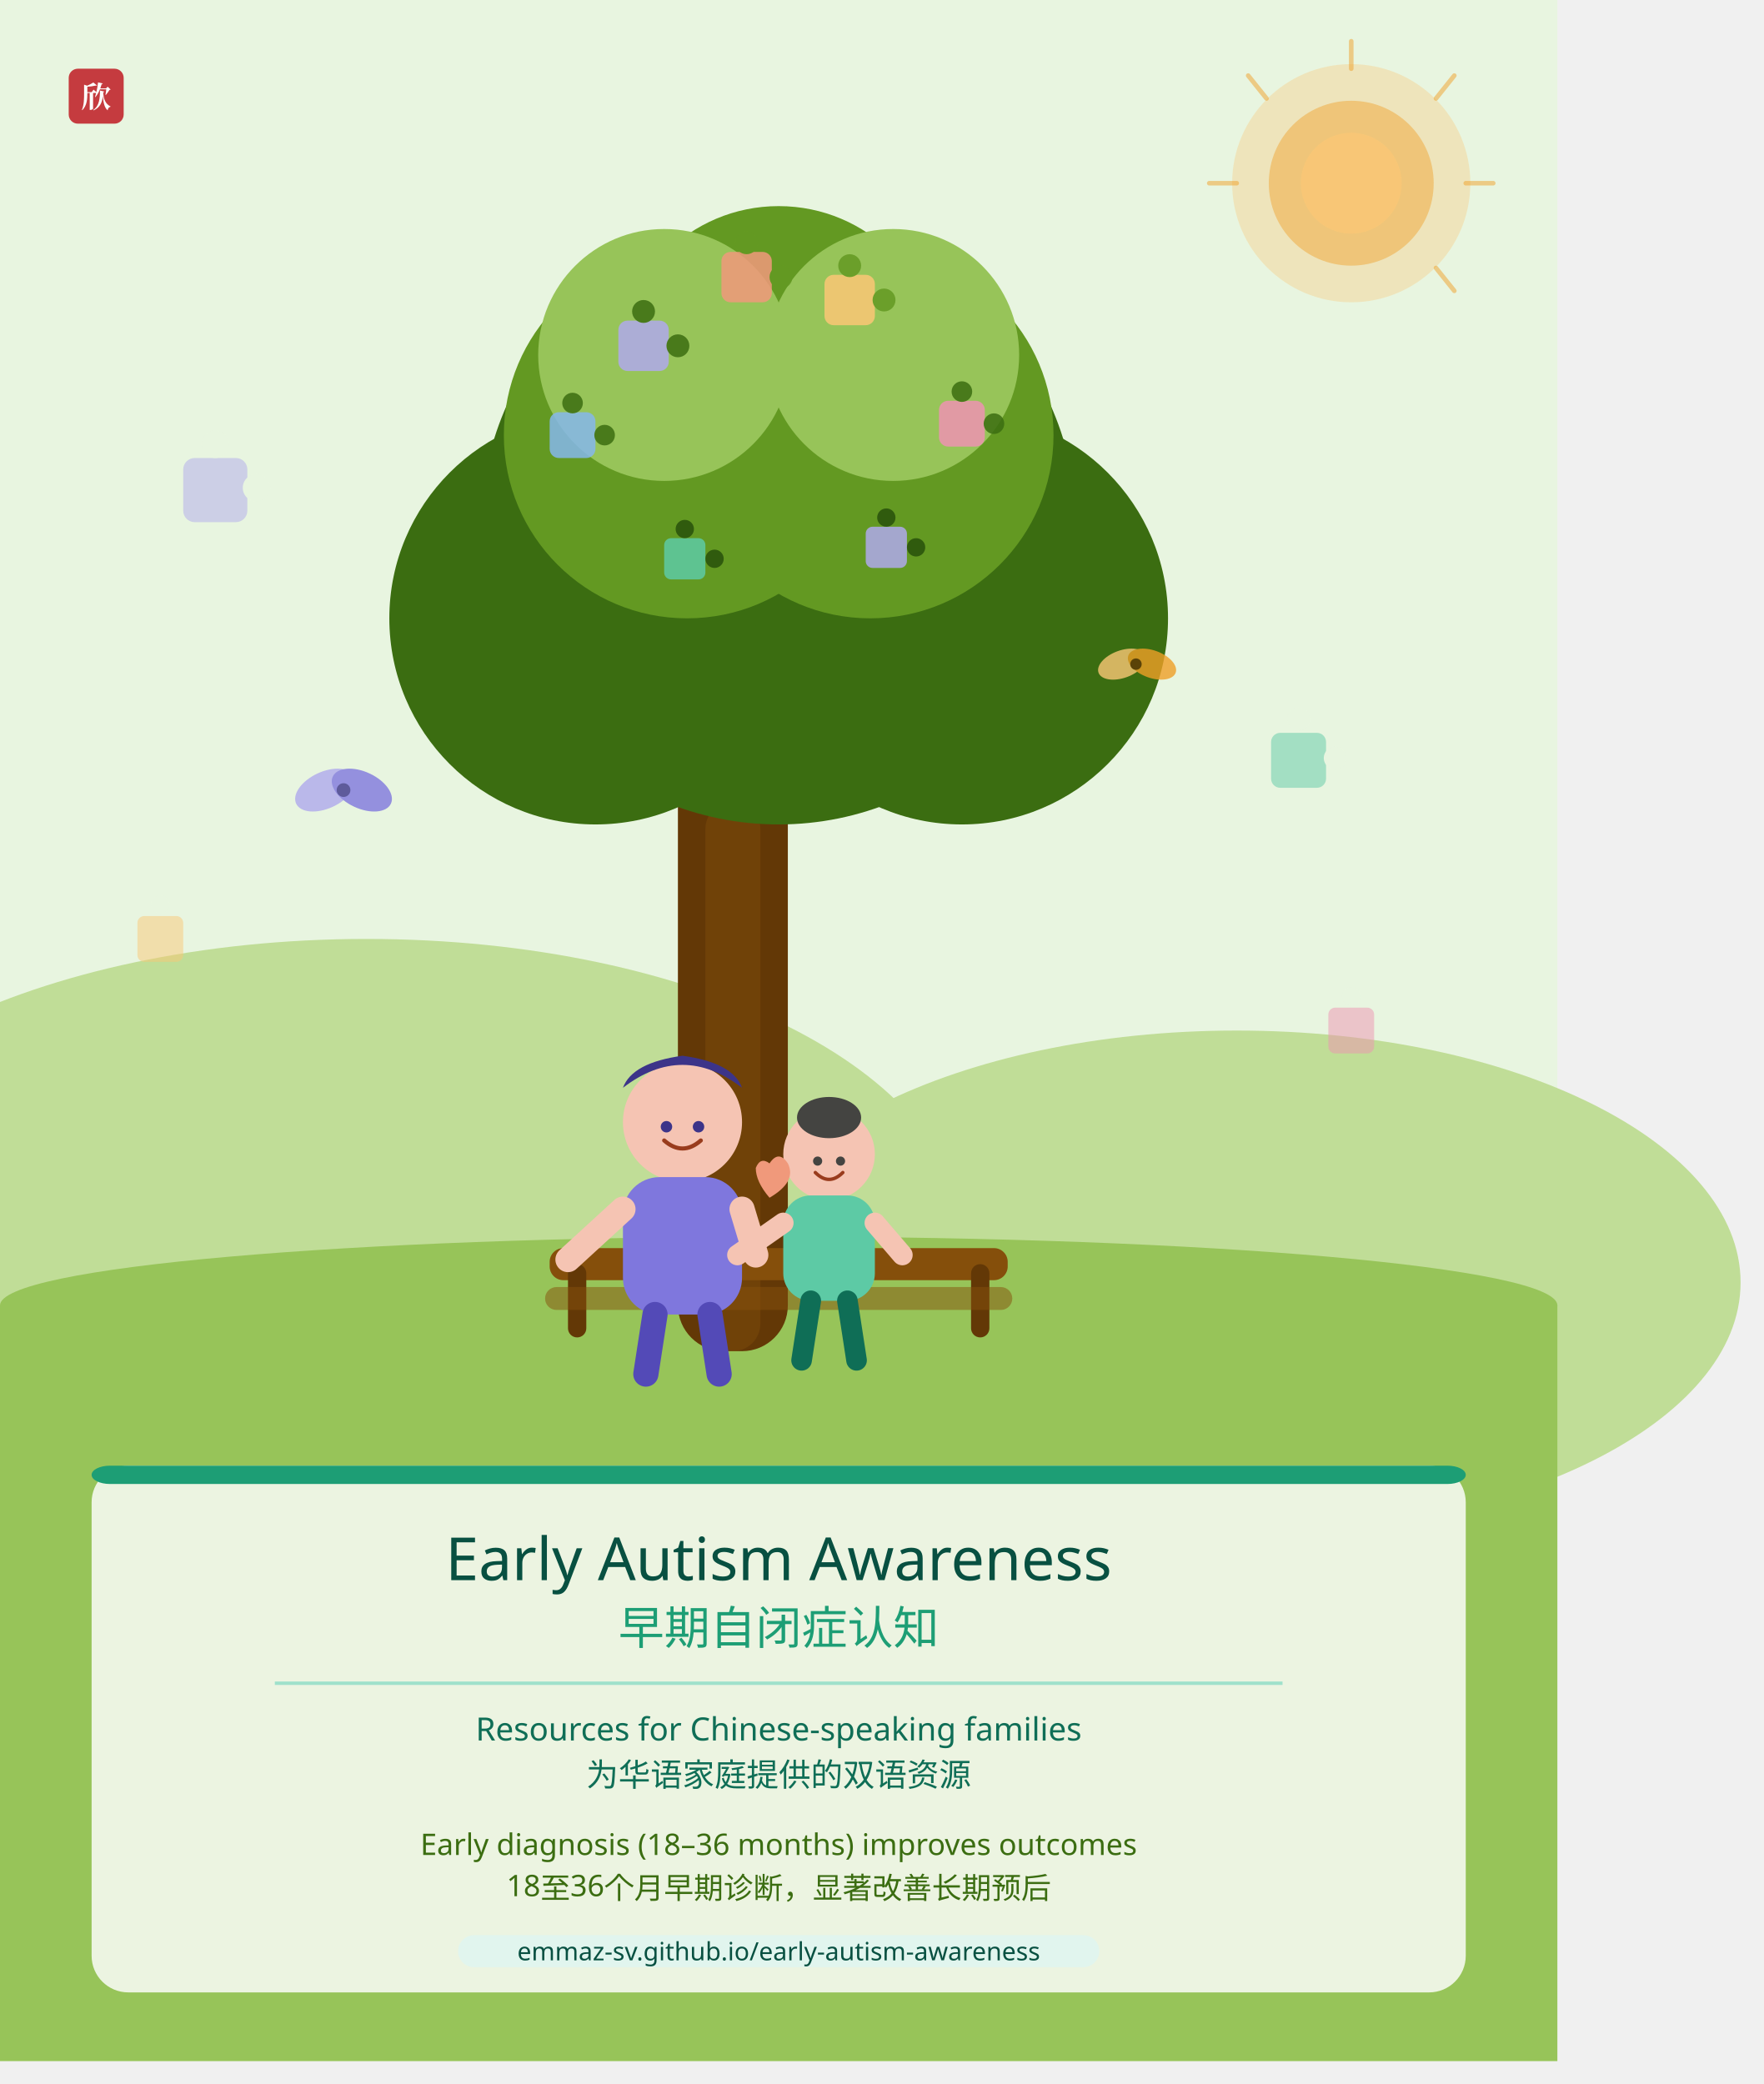
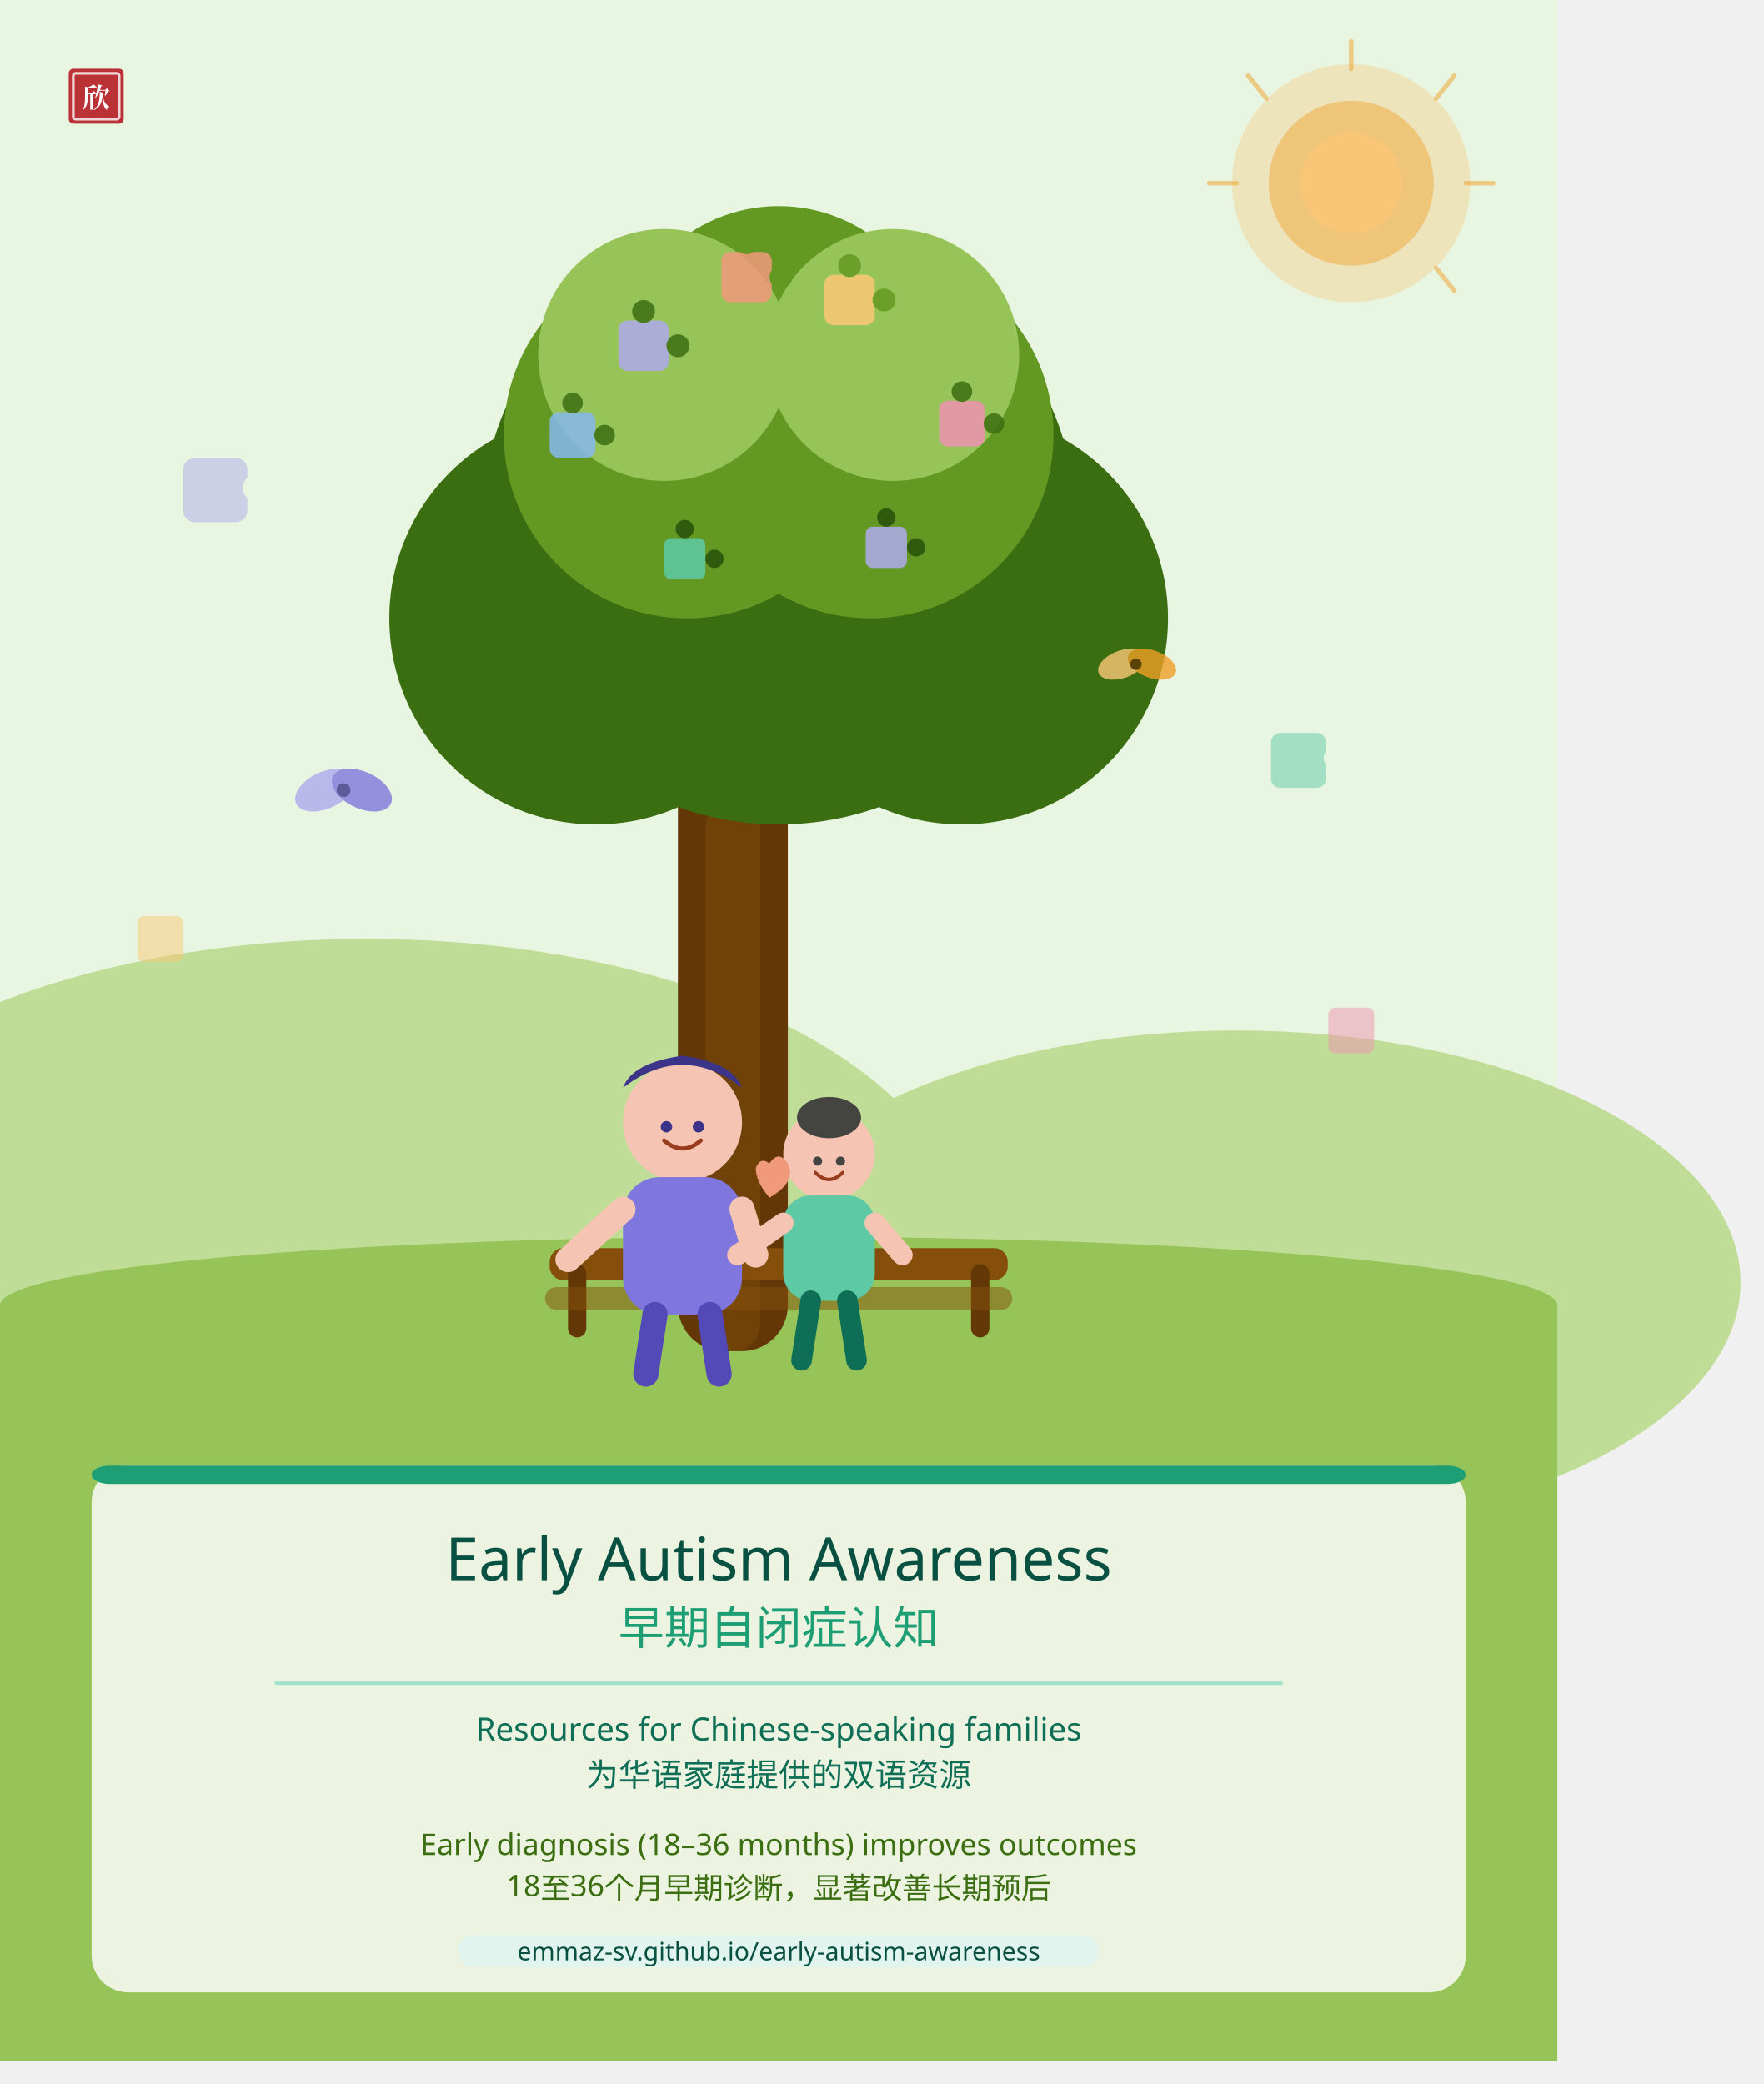
<svg xmlns="http://www.w3.org/2000/svg" width="100%" viewBox="0 0 770 910" role="img" style="">
  <rect width="680" height="900" fill="#E8F5E0" id="sky" style="fill:rgb(232, 245, 224);stroke:none;color:rgb(0, 0, 0);stroke-width:1px;stroke-linecap:butt;stroke-linejoin:miter;opacity:1;font-family:&quot;Anthropic Sans&quot;, -apple-system, &quot;system-ui&quot;, &quot;Segoe UI&quot;, sans-serif;font-size:16px;font-weight:400;text-anchor:start;dominant-baseline:auto" />
  <circle cx="590" cy="80" r="52" fill="#FAC775" opacity="0.35" style="fill:rgb(250, 199, 117);stroke:none;color:rgb(0, 0, 0);stroke-width:1px;stroke-linecap:butt;stroke-linejoin:miter;opacity:0.35;font-family:&quot;Anthropic Sans&quot;, -apple-system, &quot;system-ui&quot;, &quot;Segoe UI&quot;, sans-serif;font-size:16px;font-weight:400;text-anchor:start;dominant-baseline:auto" />
  <circle cx="590" cy="80" r="36" fill="#EF9F27" opacity="0.45" style="fill:rgb(239, 159, 39);stroke:none;color:rgb(0, 0, 0);stroke-width:1px;stroke-linecap:butt;stroke-linejoin:miter;opacity:0.45;font-family:&quot;Anthropic Sans&quot;, -apple-system, &quot;system-ui&quot;, &quot;Segoe UI&quot;, sans-serif;font-size:16px;font-weight:400;text-anchor:start;dominant-baseline:auto" />
  <circle cx="590" cy="80" r="22" fill="#FAC775" opacity="0.9" style="fill:rgb(250, 199, 117);stroke:none;color:rgb(0, 0, 0);stroke-width:1px;stroke-linecap:butt;stroke-linejoin:miter;opacity:0.9;font-family:&quot;Anthropic Sans&quot;, -apple-system, &quot;system-ui&quot;, &quot;Segoe UI&quot;, sans-serif;font-size:16px;font-weight:400;text-anchor:start;dominant-baseline:auto" />
  <g stroke="#EF9F27" stroke-width="2" opacity="0.5" stroke-linecap="round" style="fill:rgb(0, 0, 0);stroke:rgb(239, 159, 39);color:rgb(0, 0, 0);stroke-width:2px;stroke-linecap:round;stroke-linejoin:miter;opacity:0.5;font-family:&quot;Anthropic Sans&quot;, -apple-system, &quot;system-ui&quot;, &quot;Segoe UI&quot;, sans-serif;font-size:16px;font-weight:400;text-anchor:start;dominant-baseline:auto">
    <line x1="590" y1="30" x2="590" y2="18" style="fill:rgb(0, 0, 0);stroke:rgb(239, 159, 39);color:rgb(0, 0, 0);stroke-width:2px;stroke-linecap:round;stroke-linejoin:miter;opacity:1;font-family:&quot;Anthropic Sans&quot;, -apple-system, &quot;system-ui&quot;, &quot;Segoe UI&quot;, sans-serif;font-size:16px;font-weight:400;text-anchor:start;dominant-baseline:auto" />
    <line x1="627" y1="43" x2="635" y2="33" style="fill:rgb(0, 0, 0);stroke:rgb(239, 159, 39);color:rgb(0, 0, 0);stroke-width:2px;stroke-linecap:round;stroke-linejoin:miter;opacity:1;font-family:&quot;Anthropic Sans&quot;, -apple-system, &quot;system-ui&quot;, &quot;Segoe UI&quot;, sans-serif;font-size:16px;font-weight:400;text-anchor:start;dominant-baseline:auto" />
    <line x1="640" y1="80" x2="652" y2="80" style="fill:rgb(0, 0, 0);stroke:rgb(239, 159, 39);color:rgb(0, 0, 0);stroke-width:2px;stroke-linecap:round;stroke-linejoin:miter;opacity:1;font-family:&quot;Anthropic Sans&quot;, -apple-system, &quot;system-ui&quot;, &quot;Segoe UI&quot;, sans-serif;font-size:16px;font-weight:400;text-anchor:start;dominant-baseline:auto" />
    <line x1="627" y1="117" x2="635" y2="127" style="fill:rgb(0, 0, 0);stroke:rgb(239, 159, 39);color:rgb(0, 0, 0);stroke-width:2px;stroke-linecap:round;stroke-linejoin:miter;opacity:1;font-family:&quot;Anthropic Sans&quot;, -apple-system, &quot;system-ui&quot;, &quot;Segoe UI&quot;, sans-serif;font-size:16px;font-weight:400;text-anchor:start;dominant-baseline:auto" />
    <line x1="553" y1="43" x2="545" y2="33" style="fill:rgb(0, 0, 0);stroke:rgb(239, 159, 39);color:rgb(0, 0, 0);stroke-width:2px;stroke-linecap:round;stroke-linejoin:miter;opacity:1;font-family:&quot;Anthropic Sans&quot;, -apple-system, &quot;system-ui&quot;, &quot;Segoe UI&quot;, sans-serif;font-size:16px;font-weight:400;text-anchor:start;dominant-baseline:auto" />
    <line x1="540" y1="80" x2="528" y2="80" style="fill:rgb(0, 0, 0);stroke:rgb(239, 159, 39);color:rgb(0, 0, 0);stroke-width:2px;stroke-linecap:round;stroke-linejoin:miter;opacity:1;font-family:&quot;Anthropic Sans&quot;, -apple-system, &quot;system-ui&quot;, &quot;Segoe UI&quot;, sans-serif;font-size:16px;font-weight:400;text-anchor:start;dominant-baseline:auto" />
  </g>
  <ellipse cx="160" cy="540" rx="260" ry="130" fill="#C0DD97" id="midground" style="fill:rgb(192, 221, 151);stroke:none;color:rgb(0, 0, 0);stroke-width:1px;stroke-linecap:butt;stroke-linejoin:miter;opacity:1;font-family:&quot;Anthropic Sans&quot;, -apple-system, &quot;system-ui&quot;, &quot;Segoe UI&quot;, sans-serif;font-size:16px;font-weight:400;text-anchor:start;dominant-baseline:auto" />
  <ellipse cx="540" cy="560" rx="220" ry="110" fill="#C0DD97" style="fill:rgb(192, 221, 151);stroke:none;color:rgb(0, 0, 0);stroke-width:1px;stroke-linecap:butt;stroke-linejoin:miter;opacity:1;font-family:&quot;Anthropic Sans&quot;, -apple-system, &quot;system-ui&quot;, &quot;Segoe UI&quot;, sans-serif;font-size:16px;font-weight:400;text-anchor:start;dominant-baseline:auto" />
  <rect x="0" y="570" width="680" height="330" rx="0" fill="#97C459" id="ground" style="fill:rgb(151, 196, 89);stroke:none;color:rgb(0, 0, 0);stroke-width:1px;stroke-linecap:butt;stroke-linejoin:miter;opacity:1;font-family:&quot;Anthropic Sans&quot;, -apple-system, &quot;system-ui&quot;, &quot;Segoe UI&quot;, sans-serif;font-size:16px;font-weight:400;text-anchor:start;dominant-baseline:auto" />
  <ellipse cx="340" cy="570" rx="340" ry="30" fill="#97C459" style="fill:rgb(151, 196, 89);stroke:none;color:rgb(0, 0, 0);stroke-width:1px;stroke-linecap:butt;stroke-linejoin:miter;opacity:1;font-family:&quot;Anthropic Sans&quot;, -apple-system, &quot;system-ui&quot;, &quot;Segoe UI&quot;, sans-serif;font-size:16px;font-weight:400;text-anchor:start;dominant-baseline:auto" />
  <rect x="296" y="310" width="48" height="280" rx="20" fill="#633806" style="fill:rgb(99, 56, 6);stroke:none;color:rgb(0, 0, 0);stroke-width:1px;stroke-linecap:butt;stroke-linejoin:miter;opacity:1;font-family:&quot;Anthropic Sans&quot;, -apple-system, &quot;system-ui&quot;, &quot;Segoe UI&quot;, sans-serif;font-size:16px;font-weight:400;text-anchor:start;dominant-baseline:auto" />
  <rect x="308" y="350" width="24" height="240" rx="12" fill="#854F0B" opacity="0.4" style="fill:rgb(133, 79, 11);stroke:none;color:rgb(0, 0, 0);stroke-width:1px;stroke-linecap:butt;stroke-linejoin:miter;opacity:0.4;font-family:&quot;Anthropic Sans&quot;, -apple-system, &quot;system-ui&quot;, &quot;Segoe UI&quot;, sans-serif;font-size:16px;font-weight:400;text-anchor:start;dominant-baseline:auto" />
  <circle cx="340" cy="230" r="130" fill="#3B6D11" style="fill:rgb(59, 109, 17);stroke:none;color:rgb(0, 0, 0);stroke-width:1px;stroke-linecap:butt;stroke-linejoin:miter;opacity:1;font-family:&quot;Anthropic Sans&quot;, -apple-system, &quot;system-ui&quot;, &quot;Segoe UI&quot;, sans-serif;font-size:16px;font-weight:400;text-anchor:start;dominant-baseline:auto" />
  <circle cx="260" cy="270" r="90" fill="#3B6D11" style="fill:rgb(59, 109, 17);stroke:none;color:rgb(0, 0, 0);stroke-width:1px;stroke-linecap:butt;stroke-linejoin:miter;opacity:1;font-family:&quot;Anthropic Sans&quot;, -apple-system, &quot;system-ui&quot;, &quot;Segoe UI&quot;, sans-serif;font-size:16px;font-weight:400;text-anchor:start;dominant-baseline:auto" />
  <circle cx="420" cy="270" r="90" fill="#3B6D11" style="fill:rgb(59, 109, 17);stroke:none;color:rgb(0, 0, 0);stroke-width:1px;stroke-linecap:butt;stroke-linejoin:miter;opacity:1;font-family:&quot;Anthropic Sans&quot;, -apple-system, &quot;system-ui&quot;, &quot;Segoe UI&quot;, sans-serif;font-size:16px;font-weight:400;text-anchor:start;dominant-baseline:auto" />
  <circle cx="300" cy="190" r="80" fill="#639922" style="fill:rgb(99, 153, 34);stroke:none;color:rgb(0, 0, 0);stroke-width:1px;stroke-linecap:butt;stroke-linejoin:miter;opacity:1;font-family:&quot;Anthropic Sans&quot;, -apple-system, &quot;system-ui&quot;, &quot;Segoe UI&quot;, sans-serif;font-size:16px;font-weight:400;text-anchor:start;dominant-baseline:auto" />
  <circle cx="380" cy="190" r="80" fill="#639922" style="fill:rgb(99, 153, 34);stroke:none;color:rgb(0, 0, 0);stroke-width:1px;stroke-linecap:butt;stroke-linejoin:miter;opacity:1;font-family:&quot;Anthropic Sans&quot;, -apple-system, &quot;system-ui&quot;, &quot;Segoe UI&quot;, sans-serif;font-size:16px;font-weight:400;text-anchor:start;dominant-baseline:auto" />
  <circle cx="340" cy="160" r="70" fill="#639922" style="fill:rgb(99, 153, 34);stroke:none;color:rgb(0, 0, 0);stroke-width:1px;stroke-linecap:butt;stroke-linejoin:miter;opacity:1;font-family:&quot;Anthropic Sans&quot;, -apple-system, &quot;system-ui&quot;, &quot;Segoe UI&quot;, sans-serif;font-size:16px;font-weight:400;text-anchor:start;dominant-baseline:auto" />
  <circle cx="290" cy="155" r="55" fill="#97C459" style="fill:rgb(151, 196, 89);stroke:none;color:rgb(0, 0, 0);stroke-width:1px;stroke-linecap:butt;stroke-linejoin:miter;opacity:1;font-family:&quot;Anthropic Sans&quot;, -apple-system, &quot;system-ui&quot;, &quot;Segoe UI&quot;, sans-serif;font-size:16px;font-weight:400;text-anchor:start;dominant-baseline:auto" />
  <circle cx="390" cy="155" r="55" fill="#97C459" style="fill:rgb(151, 196, 89);stroke:none;color:rgb(0, 0, 0);stroke-width:1px;stroke-linecap:butt;stroke-linejoin:miter;opacity:1;font-family:&quot;Anthropic Sans&quot;, -apple-system, &quot;system-ui&quot;, &quot;Segoe UI&quot;, sans-serif;font-size:16px;font-weight:400;text-anchor:start;dominant-baseline:auto" />
  <g opacity="0.85" style="fill:rgb(0, 0, 0);stroke:none;color:rgb(0, 0, 0);stroke-width:1px;stroke-linecap:butt;stroke-linejoin:miter;opacity:0.85;font-family:&quot;Anthropic Sans&quot;, -apple-system, &quot;system-ui&quot;, &quot;Segoe UI&quot;, sans-serif;font-size:16px;font-weight:400;text-anchor:start;dominant-baseline:auto">
    <rect x="270" y="140" width="22" height="22" rx="4" fill="#AFA9EC" style="fill:rgb(175, 169, 236);stroke:none;color:rgb(0, 0, 0);stroke-width:1px;stroke-linecap:butt;stroke-linejoin:miter;opacity:1;font-family:&quot;Anthropic Sans&quot;, -apple-system, &quot;system-ui&quot;, &quot;Segoe UI&quot;, sans-serif;font-size:16px;font-weight:400;text-anchor:start;dominant-baseline:auto" />
    <circle cx="281" cy="136" r="5" fill="#3B6D11" style="fill:rgb(59, 109, 17);stroke:none;color:rgb(0, 0, 0);stroke-width:1px;stroke-linecap:butt;stroke-linejoin:miter;opacity:1;font-family:&quot;Anthropic Sans&quot;, -apple-system, &quot;system-ui&quot;, &quot;Segoe UI&quot;, sans-serif;font-size:16px;font-weight:400;text-anchor:start;dominant-baseline:auto" />
    <circle cx="296" cy="151" r="5" fill="#3B6D11" style="fill:rgb(59, 109, 17);stroke:none;color:rgb(0, 0, 0);stroke-width:1px;stroke-linecap:butt;stroke-linejoin:miter;opacity:1;font-family:&quot;Anthropic Sans&quot;, -apple-system, &quot;system-ui&quot;, &quot;Segoe UI&quot;, sans-serif;font-size:16px;font-weight:400;text-anchor:start;dominant-baseline:auto" />
    <rect x="360" y="120" width="22" height="22" rx="4" fill="#FAC775" style="fill:rgb(250, 199, 117);stroke:none;color:rgb(0, 0, 0);stroke-width:1px;stroke-linecap:butt;stroke-linejoin:miter;opacity:1;font-family:&quot;Anthropic Sans&quot;, -apple-system, &quot;system-ui&quot;, &quot;Segoe UI&quot;, sans-serif;font-size:16px;font-weight:400;text-anchor:start;dominant-baseline:auto" />
    <circle cx="371" cy="116" r="5" fill="#639922" style="fill:rgb(99, 153, 34);stroke:none;color:rgb(0, 0, 0);stroke-width:1px;stroke-linecap:butt;stroke-linejoin:miter;opacity:1;font-family:&quot;Anthropic Sans&quot;, -apple-system, &quot;system-ui&quot;, &quot;Segoe UI&quot;, sans-serif;font-size:16px;font-weight:400;text-anchor:start;dominant-baseline:auto" />
    <circle cx="386" cy="131" r="5" fill="#639922" style="fill:rgb(99, 153, 34);stroke:none;color:rgb(0, 0, 0);stroke-width:1px;stroke-linecap:butt;stroke-linejoin:miter;opacity:1;font-family:&quot;Anthropic Sans&quot;, -apple-system, &quot;system-ui&quot;, &quot;Segoe UI&quot;, sans-serif;font-size:16px;font-weight:400;text-anchor:start;dominant-baseline:auto" />
    <rect x="315" y="110" width="22" height="22" rx="4" fill="#F0997B" style="fill:rgb(240, 153, 123);stroke:none;color:rgb(0, 0, 0);stroke-width:1px;stroke-linecap:butt;stroke-linejoin:miter;opacity:1;font-family:&quot;Anthropic Sans&quot;, -apple-system, &quot;system-ui&quot;, &quot;Segoe UI&quot;, sans-serif;font-size:16px;font-weight:400;text-anchor:start;dominant-baseline:auto" />
    <circle cx="326" cy="106" r="5" fill="#639922" style="fill:rgb(99, 153, 34);stroke:none;color:rgb(0, 0, 0);stroke-width:1px;stroke-linecap:butt;stroke-linejoin:miter;opacity:1;font-family:&quot;Anthropic Sans&quot;, -apple-system, &quot;system-ui&quot;, &quot;Segoe UI&quot;, sans-serif;font-size:16px;font-weight:400;text-anchor:start;dominant-baseline:auto" />
    <circle cx="341" cy="121" r="5" fill="#639922" style="fill:rgb(99, 153, 34);stroke:none;color:rgb(0, 0, 0);stroke-width:1px;stroke-linecap:butt;stroke-linejoin:miter;opacity:1;font-family:&quot;Anthropic Sans&quot;, -apple-system, &quot;system-ui&quot;, &quot;Segoe UI&quot;, sans-serif;font-size:16px;font-weight:400;text-anchor:start;dominant-baseline:auto" />
    <rect x="240" y="180" width="20" height="20" rx="4" fill="#85B7EB" style="fill:rgb(133, 183, 235);stroke:none;color:rgb(0, 0, 0);stroke-width:1px;stroke-linecap:butt;stroke-linejoin:miter;opacity:1;font-family:&quot;Anthropic Sans&quot;, -apple-system, &quot;system-ui&quot;, &quot;Segoe UI&quot;, sans-serif;font-size:16px;font-weight:400;text-anchor:start;dominant-baseline:auto" />
    <circle cx="250" cy="176" r="4.5" fill="#3B6D11" style="fill:rgb(59, 109, 17);stroke:none;color:rgb(0, 0, 0);stroke-width:1px;stroke-linecap:butt;stroke-linejoin:miter;opacity:1;font-family:&quot;Anthropic Sans&quot;, -apple-system, &quot;system-ui&quot;, &quot;Segoe UI&quot;, sans-serif;font-size:16px;font-weight:400;text-anchor:start;dominant-baseline:auto" />
    <circle cx="264" cy="190" r="4.5" fill="#3B6D11" style="fill:rgb(59, 109, 17);stroke:none;color:rgb(0, 0, 0);stroke-width:1px;stroke-linecap:butt;stroke-linejoin:miter;opacity:1;font-family:&quot;Anthropic Sans&quot;, -apple-system, &quot;system-ui&quot;, &quot;Segoe UI&quot;, sans-serif;font-size:16px;font-weight:400;text-anchor:start;dominant-baseline:auto" />
    <rect x="410" y="175" width="20" height="20" rx="4" fill="#ED93B1" style="fill:rgb(237, 147, 177);stroke:none;color:rgb(0, 0, 0);stroke-width:1px;stroke-linecap:butt;stroke-linejoin:miter;opacity:1;font-family:&quot;Anthropic Sans&quot;, -apple-system, &quot;system-ui&quot;, &quot;Segoe UI&quot;, sans-serif;font-size:16px;font-weight:400;text-anchor:start;dominant-baseline:auto" />
    <circle cx="420" cy="171" r="4.5" fill="#3B6D11" style="fill:rgb(59, 109, 17);stroke:none;color:rgb(0, 0, 0);stroke-width:1px;stroke-linecap:butt;stroke-linejoin:miter;opacity:1;font-family:&quot;Anthropic Sans&quot;, -apple-system, &quot;system-ui&quot;, &quot;Segoe UI&quot;, sans-serif;font-size:16px;font-weight:400;text-anchor:start;dominant-baseline:auto" />
    <circle cx="434" cy="185" r="4.5" fill="#3B6D11" style="fill:rgb(59, 109, 17);stroke:none;color:rgb(0, 0, 0);stroke-width:1px;stroke-linecap:butt;stroke-linejoin:miter;opacity:1;font-family:&quot;Anthropic Sans&quot;, -apple-system, &quot;system-ui&quot;, &quot;Segoe UI&quot;, sans-serif;font-size:16px;font-weight:400;text-anchor:start;dominant-baseline:auto" />
    <rect x="290" y="235" width="18" height="18" rx="3" fill="#5DCAA5" style="fill:rgb(93, 202, 165);stroke:none;color:rgb(0, 0, 0);stroke-width:1px;stroke-linecap:butt;stroke-linejoin:miter;opacity:1;font-family:&quot;Anthropic Sans&quot;, -apple-system, &quot;system-ui&quot;, &quot;Segoe UI&quot;, sans-serif;font-size:16px;font-weight:400;text-anchor:start;dominant-baseline:auto" />
    <circle cx="299" cy="231" r="4" fill="#27500A" style="fill:rgb(39, 80, 10);stroke:none;color:rgb(0, 0, 0);stroke-width:1px;stroke-linecap:butt;stroke-linejoin:miter;opacity:1;font-family:&quot;Anthropic Sans&quot;, -apple-system, &quot;system-ui&quot;, &quot;Segoe UI&quot;, sans-serif;font-size:16px;font-weight:400;text-anchor:start;dominant-baseline:auto" />
    <circle cx="312" cy="244" r="4" fill="#27500A" style="fill:rgb(39, 80, 10);stroke:none;color:rgb(0, 0, 0);stroke-width:1px;stroke-linecap:butt;stroke-linejoin:miter;opacity:1;font-family:&quot;Anthropic Sans&quot;, -apple-system, &quot;system-ui&quot;, &quot;Segoe UI&quot;, sans-serif;font-size:16px;font-weight:400;text-anchor:start;dominant-baseline:auto" />
    <rect x="378" y="230" width="18" height="18" rx="3" fill="#AFA9EC" style="fill:rgb(175, 169, 236);stroke:none;color:rgb(0, 0, 0);stroke-width:1px;stroke-linecap:butt;stroke-linejoin:miter;opacity:1;font-family:&quot;Anthropic Sans&quot;, -apple-system, &quot;system-ui&quot;, &quot;Segoe UI&quot;, sans-serif;font-size:16px;font-weight:400;text-anchor:start;dominant-baseline:auto" />
    <circle cx="387" cy="226" r="4" fill="#27500A" style="fill:rgb(39, 80, 10);stroke:none;color:rgb(0, 0, 0);stroke-width:1px;stroke-linecap:butt;stroke-linejoin:miter;opacity:1;font-family:&quot;Anthropic Sans&quot;, -apple-system, &quot;system-ui&quot;, &quot;Segoe UI&quot;, sans-serif;font-size:16px;font-weight:400;text-anchor:start;dominant-baseline:auto" />
    <circle cx="400" cy="239" r="4" fill="#27500A" style="fill:rgb(39, 80, 10);stroke:none;color:rgb(0, 0, 0);stroke-width:1px;stroke-linecap:butt;stroke-linejoin:miter;opacity:1;font-family:&quot;Anthropic Sans&quot;, -apple-system, &quot;system-ui&quot;, &quot;Segoe UI&quot;, sans-serif;font-size:16px;font-weight:400;text-anchor:start;dominant-baseline:auto" />
  </g>
  <rect x="240" y="545" width="200" height="14" rx="6" fill="#854F0B" style="fill:rgb(133, 79, 11);stroke:none;color:rgb(0, 0, 0);stroke-width:1px;stroke-linecap:butt;stroke-linejoin:miter;opacity:1;font-family:&quot;Anthropic Sans&quot;, -apple-system, &quot;system-ui&quot;, &quot;Segoe UI&quot;, sans-serif;font-size:16px;font-weight:400;text-anchor:start;dominant-baseline:auto" />
  <rect x="248" y="552" width="8" height="32" rx="4" fill="#633806" style="fill:rgb(99, 56, 6);stroke:none;color:rgb(0, 0, 0);stroke-width:1px;stroke-linecap:butt;stroke-linejoin:miter;opacity:1;font-family:&quot;Anthropic Sans&quot;, -apple-system, &quot;system-ui&quot;, &quot;Segoe UI&quot;, sans-serif;font-size:16px;font-weight:400;text-anchor:start;dominant-baseline:auto" />
  <rect x="424" y="552" width="8" height="32" rx="4" fill="#633806" style="fill:rgb(99, 56, 6);stroke:none;color:rgb(0, 0, 0);stroke-width:1px;stroke-linecap:butt;stroke-linejoin:miter;opacity:1;font-family:&quot;Anthropic Sans&quot;, -apple-system, &quot;system-ui&quot;, &quot;Segoe UI&quot;, sans-serif;font-size:16px;font-weight:400;text-anchor:start;dominant-baseline:auto" />
  <rect x="238" y="562" width="204" height="10" rx="5" fill="#854F0B" opacity="0.5" style="fill:rgb(133, 79, 11);stroke:none;color:rgb(0, 0, 0);stroke-width:1px;stroke-linecap:butt;stroke-linejoin:miter;opacity:0.5;font-family:&quot;Anthropic Sans&quot;, -apple-system, &quot;system-ui&quot;, &quot;Segoe UI&quot;, sans-serif;font-size:16px;font-weight:400;text-anchor:start;dominant-baseline:auto" />
  <g style="fill:rgb(0, 0, 0);stroke:none;color:rgb(0, 0, 0);stroke-width:1px;stroke-linecap:butt;stroke-linejoin:miter;opacity:1;font-family:&quot;Anthropic Sans&quot;, -apple-system, &quot;system-ui&quot;, &quot;Segoe UI&quot;, sans-serif;font-size:16px;font-weight:400;text-anchor:start;dominant-baseline:auto">
    <circle cx="298" cy="490" r="26" fill="#F5C4B3" style="fill:rgb(245, 196, 179);stroke:none;color:rgb(0, 0, 0);stroke-width:1px;stroke-linecap:butt;stroke-linejoin:miter;opacity:1;font-family:&quot;Anthropic Sans&quot;, -apple-system, &quot;system-ui&quot;, &quot;Segoe UI&quot;, sans-serif;font-size:16px;font-weight:400;text-anchor:start;dominant-baseline:auto" />
    <path d="M 272 475 Q 298 455 324 475 Q 320 464 298 461 Q 276 464 272 475 Z" fill="#3C3489" style="fill:rgb(60, 52, 137);stroke:none;color:rgb(0, 0, 0);stroke-width:1px;stroke-linecap:butt;stroke-linejoin:miter;opacity:1;font-family:&quot;Anthropic Sans&quot;, -apple-system, &quot;system-ui&quot;, &quot;Segoe UI&quot;, sans-serif;font-size:16px;font-weight:400;text-anchor:start;dominant-baseline:auto" />
    <rect x="272" y="514" width="52" height="60" rx="16" fill="#7F77DD" style="fill:rgb(127, 119, 221);stroke:none;color:rgb(0, 0, 0);stroke-width:1px;stroke-linecap:butt;stroke-linejoin:miter;opacity:1;font-family:&quot;Anthropic Sans&quot;, -apple-system, &quot;system-ui&quot;, &quot;Segoe UI&quot;, sans-serif;font-size:16px;font-weight:400;text-anchor:start;dominant-baseline:auto" />
    <line x1="272" y1="528" x2="248" y2="550" stroke="#F5C4B3" stroke-width="11" stroke-linecap="round" style="fill:rgb(0, 0, 0);stroke:rgb(245, 196, 179);color:rgb(0, 0, 0);stroke-width:11px;stroke-linecap:round;stroke-linejoin:miter;opacity:1;font-family:&quot;Anthropic Sans&quot;, -apple-system, &quot;system-ui&quot;, &quot;Segoe UI&quot;, sans-serif;font-size:16px;font-weight:400;text-anchor:start;dominant-baseline:auto" />
    <line x1="324" y1="528" x2="330" y2="548" stroke="#F5C4B3" stroke-width="11" stroke-linecap="round" style="fill:rgb(0, 0, 0);stroke:rgb(245, 196, 179);color:rgb(0, 0, 0);stroke-width:11px;stroke-linecap:round;stroke-linejoin:miter;opacity:1;font-family:&quot;Anthropic Sans&quot;, -apple-system, &quot;system-ui&quot;, &quot;Segoe UI&quot;, sans-serif;font-size:16px;font-weight:400;text-anchor:start;dominant-baseline:auto" />
    <line x1="286" y1="574" x2="282" y2="600" stroke="#534AB7" stroke-width="11" stroke-linecap="round" style="fill:rgb(0, 0, 0);stroke:rgb(83, 74, 183);color:rgb(0, 0, 0);stroke-width:11px;stroke-linecap:round;stroke-linejoin:miter;opacity:1;font-family:&quot;Anthropic Sans&quot;, -apple-system, &quot;system-ui&quot;, &quot;Segoe UI&quot;, sans-serif;font-size:16px;font-weight:400;text-anchor:start;dominant-baseline:auto" />
    <line x1="310" y1="574" x2="314" y2="600" stroke="#534AB7" stroke-width="11" stroke-linecap="round" style="fill:rgb(0, 0, 0);stroke:rgb(83, 74, 183);color:rgb(0, 0, 0);stroke-width:11px;stroke-linecap:round;stroke-linejoin:miter;opacity:1;font-family:&quot;Anthropic Sans&quot;, -apple-system, &quot;system-ui&quot;, &quot;Segoe UI&quot;, sans-serif;font-size:16px;font-weight:400;text-anchor:start;dominant-baseline:auto" />
    <path d="M 290 498 Q 298 505 306 498" fill="none" stroke="#993C1D" stroke-width="1.8" stroke-linecap="round" style="fill:none;stroke:rgb(153, 60, 29);color:rgb(0, 0, 0);stroke-width:1.8px;stroke-linecap:round;stroke-linejoin:miter;opacity:1;font-family:&quot;Anthropic Sans&quot;, -apple-system, &quot;system-ui&quot;, &quot;Segoe UI&quot;, sans-serif;font-size:16px;font-weight:400;text-anchor:start;dominant-baseline:auto" />
    <circle cx="291" cy="492" r="2.5" fill="#3C3489" style="fill:rgb(60, 52, 137);stroke:none;color:rgb(0, 0, 0);stroke-width:1px;stroke-linecap:butt;stroke-linejoin:miter;opacity:1;font-family:&quot;Anthropic Sans&quot;, -apple-system, &quot;system-ui&quot;, &quot;Segoe UI&quot;, sans-serif;font-size:16px;font-weight:400;text-anchor:start;dominant-baseline:auto" />
    <circle cx="305" cy="492" r="2.5" fill="#3C3489" style="fill:rgb(60, 52, 137);stroke:none;color:rgb(0, 0, 0);stroke-width:1px;stroke-linecap:butt;stroke-linejoin:miter;opacity:1;font-family:&quot;Anthropic Sans&quot;, -apple-system, &quot;system-ui&quot;, &quot;Segoe UI&quot;, sans-serif;font-size:16px;font-weight:400;text-anchor:start;dominant-baseline:auto" />
  </g>
  <g style="fill:rgb(0, 0, 0);stroke:none;color:rgb(0, 0, 0);stroke-width:1px;stroke-linecap:butt;stroke-linejoin:miter;opacity:1;font-family:&quot;Anthropic Sans&quot;, -apple-system, &quot;system-ui&quot;, &quot;Segoe UI&quot;, sans-serif;font-size:16px;font-weight:400;text-anchor:start;dominant-baseline:auto">
    <circle cx="362" cy="504" r="20" fill="#F5C4B3" style="fill:rgb(245, 196, 179);stroke:none;color:rgb(0, 0, 0);stroke-width:1px;stroke-linecap:butt;stroke-linejoin:miter;opacity:1;font-family:&quot;Anthropic Sans&quot;, -apple-system, &quot;system-ui&quot;, &quot;Segoe UI&quot;, sans-serif;font-size:16px;font-weight:400;text-anchor:start;dominant-baseline:auto" />
    <ellipse cx="362" cy="488" rx="14" ry="9" fill="#444441" style="fill:rgb(68, 68, 65);stroke:none;color:rgb(0, 0, 0);stroke-width:1px;stroke-linecap:butt;stroke-linejoin:miter;opacity:1;font-family:&quot;Anthropic Sans&quot;, -apple-system, &quot;system-ui&quot;, &quot;Segoe UI&quot;, sans-serif;font-size:16px;font-weight:400;text-anchor:start;dominant-baseline:auto" />
    <rect x="342" y="522" width="40" height="46" rx="12" fill="#5DCAA5" style="fill:rgb(93, 202, 165);stroke:none;color:rgb(0, 0, 0);stroke-width:1px;stroke-linecap:butt;stroke-linejoin:miter;opacity:1;font-family:&quot;Anthropic Sans&quot;, -apple-system, &quot;system-ui&quot;, &quot;Segoe UI&quot;, sans-serif;font-size:16px;font-weight:400;text-anchor:start;dominant-baseline:auto" />
    <line x1="342" y1="534" x2="322" y2="548" stroke="#F5C4B3" stroke-width="9" stroke-linecap="round" style="fill:rgb(0, 0, 0);stroke:rgb(245, 196, 179);color:rgb(0, 0, 0);stroke-width:9px;stroke-linecap:round;stroke-linejoin:miter;opacity:1;font-family:&quot;Anthropic Sans&quot;, -apple-system, &quot;system-ui&quot;, &quot;Segoe UI&quot;, sans-serif;font-size:16px;font-weight:400;text-anchor:start;dominant-baseline:auto" />
    <line x1="382" y1="534" x2="394" y2="548" stroke="#F5C4B3" stroke-width="9" stroke-linecap="round" style="fill:rgb(0, 0, 0);stroke:rgb(245, 196, 179);color:rgb(0, 0, 0);stroke-width:9px;stroke-linecap:round;stroke-linejoin:miter;opacity:1;font-family:&quot;Anthropic Sans&quot;, -apple-system, &quot;system-ui&quot;, &quot;Segoe UI&quot;, sans-serif;font-size:16px;font-weight:400;text-anchor:start;dominant-baseline:auto" />
    <line x1="354" y1="568" x2="350" y2="594" stroke="#0F6E56" stroke-width="9" stroke-linecap="round" style="fill:rgb(0, 0, 0);stroke:rgb(15, 110, 86);color:rgb(0, 0, 0);stroke-width:9px;stroke-linecap:round;stroke-linejoin:miter;opacity:1;font-family:&quot;Anthropic Sans&quot;, -apple-system, &quot;system-ui&quot;, &quot;Segoe UI&quot;, sans-serif;font-size:16px;font-weight:400;text-anchor:start;dominant-baseline:auto" />
    <line x1="370" y1="568" x2="374" y2="594" stroke="#0F6E56" stroke-width="9" stroke-linecap="round" style="fill:rgb(0, 0, 0);stroke:rgb(15, 110, 86);color:rgb(0, 0, 0);stroke-width:9px;stroke-linecap:round;stroke-linejoin:miter;opacity:1;font-family:&quot;Anthropic Sans&quot;, -apple-system, &quot;system-ui&quot;, &quot;Segoe UI&quot;, sans-serif;font-size:16px;font-weight:400;text-anchor:start;dominant-baseline:auto" />
    <path d="M 356 512 Q 362 518 368 512" fill="none" stroke="#993C1D" stroke-width="1.5" stroke-linecap="round" style="fill:none;stroke:rgb(153, 60, 29);color:rgb(0, 0, 0);stroke-width:1.5px;stroke-linecap:round;stroke-linejoin:miter;opacity:1;font-family:&quot;Anthropic Sans&quot;, -apple-system, &quot;system-ui&quot;, &quot;Segoe UI&quot;, sans-serif;font-size:16px;font-weight:400;text-anchor:start;dominant-baseline:auto" />
    <circle cx="357" cy="507" r="2" fill="#444441" style="fill:rgb(68, 68, 65);stroke:none;color:rgb(0, 0, 0);stroke-width:1px;stroke-linecap:butt;stroke-linejoin:miter;opacity:1;font-family:&quot;Anthropic Sans&quot;, -apple-system, &quot;system-ui&quot;, &quot;Segoe UI&quot;, sans-serif;font-size:16px;font-weight:400;text-anchor:start;dominant-baseline:auto" />
    <circle cx="367" cy="507" r="2" fill="#444441" style="fill:rgb(68, 68, 65);stroke:none;color:rgb(0, 0, 0);stroke-width:1px;stroke-linecap:butt;stroke-linejoin:miter;opacity:1;font-family:&quot;Anthropic Sans&quot;, -apple-system, &quot;system-ui&quot;, &quot;Segoe UI&quot;, sans-serif;font-size:16px;font-weight:400;text-anchor:start;dominant-baseline:auto" />
  </g>
  <path d="M 330 510 Q 332 505 336 508 Q 340 502 344 508 Q 348 516 336 523 Q 330 516 330 510 Z" fill="#F0997B" style="fill:rgb(240, 153, 123);stroke:none;color:rgb(0, 0, 0);stroke-width:1px;stroke-linecap:butt;stroke-linejoin:miter;opacity:1;font-family:&quot;Anthropic Sans&quot;, -apple-system, &quot;system-ui&quot;, &quot;Segoe UI&quot;, sans-serif;font-size:16px;font-weight:400;text-anchor:start;dominant-baseline:auto" />
  <g opacity="0.5" style="fill:rgb(0, 0, 0);stroke:none;color:rgb(0, 0, 0);stroke-width:1px;stroke-linecap:butt;stroke-linejoin:miter;opacity:0.5;font-family:&quot;Anthropic Sans&quot;, -apple-system, &quot;system-ui&quot;, &quot;Segoe UI&quot;, sans-serif;font-size:16px;font-weight:400;text-anchor:start;dominant-baseline:auto">
    <rect x="80" y="200" width="28" height="28" rx="5" fill="#AFA9EC" style="fill:rgb(175, 169, 236);stroke:none;color:rgb(0, 0, 0);stroke-width:1px;stroke-linecap:butt;stroke-linejoin:miter;opacity:1;font-family:&quot;Anthropic Sans&quot;, -apple-system, &quot;system-ui&quot;, &quot;Segoe UI&quot;, sans-serif;font-size:16px;font-weight:400;text-anchor:start;dominant-baseline:auto" />
    <circle cx="94" cy="194" r="6" fill="#E8F5E0" style="fill:rgb(232, 245, 224);stroke:none;color:rgb(0, 0, 0);stroke-width:1px;stroke-linecap:butt;stroke-linejoin:miter;opacity:1;font-family:&quot;Anthropic Sans&quot;, -apple-system, &quot;system-ui&quot;, &quot;Segoe UI&quot;, sans-serif;font-size:16px;font-weight:400;text-anchor:start;dominant-baseline:auto" />
    <circle cx="112" cy="213" r="6" fill="#E8F5E0" style="fill:rgb(232, 245, 224);stroke:none;color:rgb(0, 0, 0);stroke-width:1px;stroke-linecap:butt;stroke-linejoin:miter;opacity:1;font-family:&quot;Anthropic Sans&quot;, -apple-system, &quot;system-ui&quot;, &quot;Segoe UI&quot;, sans-serif;font-size:16px;font-weight:400;text-anchor:start;dominant-baseline:auto" />
    <rect x="555" y="320" width="24" height="24" rx="4" fill="#5DCAA5" style="fill:rgb(93, 202, 165);stroke:none;color:rgb(0, 0, 0);stroke-width:1px;stroke-linecap:butt;stroke-linejoin:miter;opacity:1;font-family:&quot;Anthropic Sans&quot;, -apple-system, &quot;system-ui&quot;, &quot;Segoe UI&quot;, sans-serif;font-size:16px;font-weight:400;text-anchor:start;dominant-baseline:auto" />
    <circle cx="567" cy="314" r="5" fill="#E8F5E0" style="fill:rgb(232, 245, 224);stroke:none;color:rgb(0, 0, 0);stroke-width:1px;stroke-linecap:butt;stroke-linejoin:miter;opacity:1;font-family:&quot;Anthropic Sans&quot;, -apple-system, &quot;system-ui&quot;, &quot;Segoe UI&quot;, sans-serif;font-size:16px;font-weight:400;text-anchor:start;dominant-baseline:auto" />
    <circle cx="583" cy="331" r="5" fill="#E8F5E0" style="fill:rgb(232, 245, 224);stroke:none;color:rgb(0, 0, 0);stroke-width:1px;stroke-linecap:butt;stroke-linejoin:miter;opacity:1;font-family:&quot;Anthropic Sans&quot;, -apple-system, &quot;system-ui&quot;, &quot;Segoe UI&quot;, sans-serif;font-size:16px;font-weight:400;text-anchor:start;dominant-baseline:auto" />
    <rect x="60" y="400" width="20" height="20" rx="3" fill="#FAC775" style="fill:rgb(250, 199, 117);stroke:none;color:rgb(0, 0, 0);stroke-width:1px;stroke-linecap:butt;stroke-linejoin:miter;opacity:1;font-family:&quot;Anthropic Sans&quot;, -apple-system, &quot;system-ui&quot;, &quot;Segoe UI&quot;, sans-serif;font-size:16px;font-weight:400;text-anchor:start;dominant-baseline:auto" />
    <circle cx="70" cy="395" r="4" fill="#E8F5E0" style="fill:rgb(232, 245, 224);stroke:none;color:rgb(0, 0, 0);stroke-width:1px;stroke-linecap:butt;stroke-linejoin:miter;opacity:1;font-family:&quot;Anthropic Sans&quot;, -apple-system, &quot;system-ui&quot;, &quot;Segoe UI&quot;, sans-serif;font-size:16px;font-weight:400;text-anchor:start;dominant-baseline:auto" />
    <rect x="580" y="440" width="20" height="20" rx="3" fill="#ED93B1" style="fill:rgb(237, 147, 177);stroke:none;color:rgb(0, 0, 0);stroke-width:1px;stroke-linecap:butt;stroke-linejoin:miter;opacity:1;font-family:&quot;Anthropic Sans&quot;, -apple-system, &quot;system-ui&quot;, &quot;Segoe UI&quot;, sans-serif;font-size:16px;font-weight:400;text-anchor:start;dominant-baseline:auto" />
    <circle cx="590" cy="435" r="4" fill="#E8F5E0" style="fill:rgb(232, 245, 224);stroke:none;color:rgb(0, 0, 0);stroke-width:1px;stroke-linecap:butt;stroke-linejoin:miter;opacity:1;font-family:&quot;Anthropic Sans&quot;, -apple-system, &quot;system-ui&quot;, &quot;Segoe UI&quot;, sans-serif;font-size:16px;font-weight:400;text-anchor:start;dominant-baseline:auto" />
  </g>
  <g opacity="0.8" style="fill:rgb(0, 0, 0);stroke:none;color:rgb(0, 0, 0);stroke-width:1px;stroke-linecap:butt;stroke-linejoin:miter;opacity:0.8;font-family:&quot;Anthropic Sans&quot;, -apple-system, &quot;system-ui&quot;, &quot;Segoe UI&quot;, sans-serif;font-size:16px;font-weight:400;text-anchor:start;dominant-baseline:auto">
    <ellipse cx="142" cy="345" rx="14" ry="8" fill="#AFA9EC" transform="rotate(-25,142,345)" style="fill:rgb(175, 169, 236);stroke:none;color:rgb(0, 0, 0);stroke-width:1px;stroke-linecap:butt;stroke-linejoin:miter;opacity:1;font-family:&quot;Anthropic Sans&quot;, -apple-system, &quot;system-ui&quot;, &quot;Segoe UI&quot;, sans-serif;font-size:16px;font-weight:400;text-anchor:start;dominant-baseline:auto" />
    <ellipse cx="158" cy="345" rx="14" ry="8" fill="#7F77DD" transform="rotate(25,158,345)" style="fill:rgb(127, 119, 221);stroke:none;color:rgb(0, 0, 0);stroke-width:1px;stroke-linecap:butt;stroke-linejoin:miter;opacity:1;font-family:&quot;Anthropic Sans&quot;, -apple-system, &quot;system-ui&quot;, &quot;Segoe UI&quot;, sans-serif;font-size:16px;font-weight:400;text-anchor:start;dominant-baseline:auto" />
    <circle cx="150" cy="345" r="3" fill="#3C3489" style="fill:rgb(60, 52, 137);stroke:none;color:rgb(0, 0, 0);stroke-width:1px;stroke-linecap:butt;stroke-linejoin:miter;opacity:1;font-family:&quot;Anthropic Sans&quot;, -apple-system, &quot;system-ui&quot;, &quot;Segoe UI&quot;, sans-serif;font-size:16px;font-weight:400;text-anchor:start;dominant-baseline:auto" />
    <ellipse cx="490" cy="290" rx="11" ry="6" fill="#FAC775" transform="rotate(-20,490,290)" style="fill:rgb(250, 199, 117);stroke:none;color:rgb(0, 0, 0);stroke-width:1px;stroke-linecap:butt;stroke-linejoin:miter;opacity:1;font-family:&quot;Anthropic Sans&quot;, -apple-system, &quot;system-ui&quot;, &quot;Segoe UI&quot;, sans-serif;font-size:16px;font-weight:400;text-anchor:start;dominant-baseline:auto" />
    <ellipse cx="503" cy="290" rx="11" ry="6" fill="#EF9F27" transform="rotate(20,503,290)" style="fill:rgb(239, 159, 39);stroke:none;color:rgb(0, 0, 0);stroke-width:1px;stroke-linecap:butt;stroke-linejoin:miter;opacity:1;font-family:&quot;Anthropic Sans&quot;, -apple-system, &quot;system-ui&quot;, &quot;Segoe UI&quot;, sans-serif;font-size:16px;font-weight:400;text-anchor:start;dominant-baseline:auto" />
    <circle cx="496" cy="290" r="2.5" fill="#633806" style="fill:rgb(99, 56, 6);stroke:none;color:rgb(0, 0, 0);stroke-width:1px;stroke-linecap:butt;stroke-linejoin:miter;opacity:1;font-family:&quot;Anthropic Sans&quot;, -apple-system, &quot;system-ui&quot;, &quot;Segoe UI&quot;, sans-serif;font-size:16px;font-weight:400;text-anchor:start;dominant-baseline:auto" />
  </g>
  <rect x="40" y="640" width="600" height="230" rx="16" fill="#ffffff" opacity="0.82" style="fill:rgb(255, 255, 255);stroke:none;color:rgb(0, 0, 0);stroke-width:1px;stroke-linecap:butt;stroke-linejoin:miter;opacity:0.82;font-family:&quot;Anthropic Sans&quot;, -apple-system, &quot;system-ui&quot;, &quot;Segoe UI&quot;, sans-serif;font-size:16px;font-weight:400;text-anchor:start;dominant-baseline:auto" />
  <rect x="40" y="640" width="600" height="8" rx="8" fill="#1D9E75" style="fill:rgb(29, 158, 117);stroke:none;color:rgb(0, 0, 0);stroke-width:1px;stroke-linecap:butt;stroke-linejoin:miter;opacity:1;font-family:&quot;Anthropic Sans&quot;, -apple-system, &quot;system-ui&quot;, &quot;Segoe UI&quot;, sans-serif;font-size:16px;font-weight:400;text-anchor:start;dominant-baseline:auto" />
  <text x="340" y="690" text-anchor="middle" font-family="sans-serif" font-size="26" font-weight="500" fill="#085041" style="fill:rgb(8, 80, 65);stroke:none;color:rgb(0, 0, 0);stroke-width:1px;stroke-linecap:butt;stroke-linejoin:miter;opacity:1;font-family:sans-serif;font-size:26px;font-weight:500;text-anchor:middle;dominant-baseline:auto">Early Autism Awareness</text>
  <text x="340" y="718" text-anchor="middle" font-family="sans-serif" font-size="20" font-weight="500" fill="#1D9E75" style="fill:rgb(29, 158, 117);stroke:none;color:rgb(0, 0, 0);stroke-width:1px;stroke-linecap:butt;stroke-linejoin:miter;opacity:1;font-family:sans-serif;font-size:20px;font-weight:500;text-anchor:middle;dominant-baseline:auto">早期自闭症认知</text>
  <line x1="120" y1="735" x2="560" y2="735" stroke="#9FE1CB" stroke-width="1.5" style="fill:rgb(0, 0, 0);stroke:rgb(159, 225, 203);color:rgb(0, 0, 0);stroke-width:1.5px;stroke-linecap:butt;stroke-linejoin:miter;opacity:1;font-family:&quot;Anthropic Sans&quot;, -apple-system, &quot;system-ui&quot;, &quot;Segoe UI&quot;, sans-serif;font-size:16px;font-weight:400;text-anchor:start;dominant-baseline:auto" />
  <text x="340" y="760" text-anchor="middle" font-family="sans-serif" font-size="14" fill="#0F6E56" style="fill:rgb(15, 110, 86);stroke:none;color:rgb(0, 0, 0);stroke-width:1px;stroke-linecap:butt;stroke-linejoin:miter;opacity:1;font-family:sans-serif;font-size:14px;font-weight:400;text-anchor:middle;dominant-baseline:auto">Resources for Chinese-speaking families</text>
  <text x="340" y="780" text-anchor="middle" font-family="sans-serif" font-size="14" fill="#0F6E56" style="fill:rgb(15, 110, 86);stroke:none;color:rgb(0, 0, 0);stroke-width:1px;stroke-linecap:butt;stroke-linejoin:miter;opacity:1;font-family:sans-serif;font-size:14px;font-weight:400;text-anchor:middle;dominant-baseline:auto">为华语家庭提供的双语资源</text>
  <text x="340" y="810" text-anchor="middle" font-family="sans-serif" font-size="13" fill="#3B6D11" style="fill:rgb(59, 109, 17);stroke:none;color:rgb(0, 0, 0);stroke-width:1px;stroke-linecap:butt;stroke-linejoin:miter;opacity:1;font-family:sans-serif;font-size:13px;font-weight:400;text-anchor:middle;dominant-baseline:auto">Early diagnosis (18–36 months) improves outcomes</text>
  <text x="340" y="828" text-anchor="middle" font-family="sans-serif" font-size="13" fill="#3B6D11" style="fill:rgb(59, 109, 17);stroke:none;color:rgb(0, 0, 0);stroke-width:1px;stroke-linecap:butt;stroke-linejoin:miter;opacity:1;font-family:sans-serif;font-size:13px;font-weight:400;text-anchor:middle;dominant-baseline:auto">18至36个月早期诊断，显著改善长期预后</text>
  <rect x="200" y="845" width="280" height="14" rx="7" fill="#E1F5EE" style="fill:rgb(225, 245, 238);stroke:none;color:rgb(0, 0, 0);stroke-width:1px;stroke-linecap:butt;stroke-linejoin:miter;opacity:1;font-family:&quot;Anthropic Sans&quot;, -apple-system, &quot;system-ui&quot;, &quot;Segoe UI&quot;, sans-serif;font-size:16px;font-weight:400;text-anchor:start;dominant-baseline:auto" />
  <text x="340" y="856" text-anchor="middle" font-family="sans-serif" font-size="11" fill="#085041" style="fill:rgb(8, 80, 65);stroke:none;color:rgb(0, 0, 0);stroke-width:1px;stroke-linecap:butt;stroke-linejoin:miter;opacity:1;font-family:sans-serif;font-size:11px;font-weight:400;text-anchor:middle;dominant-baseline:auto">emmaz-sv.github.io/early-autism-awareness</text>
  <g transform="translate(30, 30)" opacity="0.9">
-     <rect width="24" height="24" rx="4" fill="#C1272D" />
-     <text x="12" y="17" font-family="'Noto Serif CJK SC', 'SimSun', serif" font-size="13" font-weight="bold" fill="#ffffff" text-anchor="middle">欣</text>
+     <rect width="24" height="24" rx="2" fill="#B51C24" />
+     <rect x="2" y="2" width="20" height="20" rx="1" fill="none" stroke="#ffffff" stroke-width="1.2" opacity="0.8" />
+     <text x="12" y="13" font-family="Kaiti, STKaiti, 'Ma Shan Zheng', 'Zhi Mang Xing', 'Noto Serif CJK SC', 'SimSun', serif" font-size="12" font-weight="bold" fill="#ffffff" text-anchor="middle" dominant-baseline="middle">欣</text>
  </g>
</svg>
